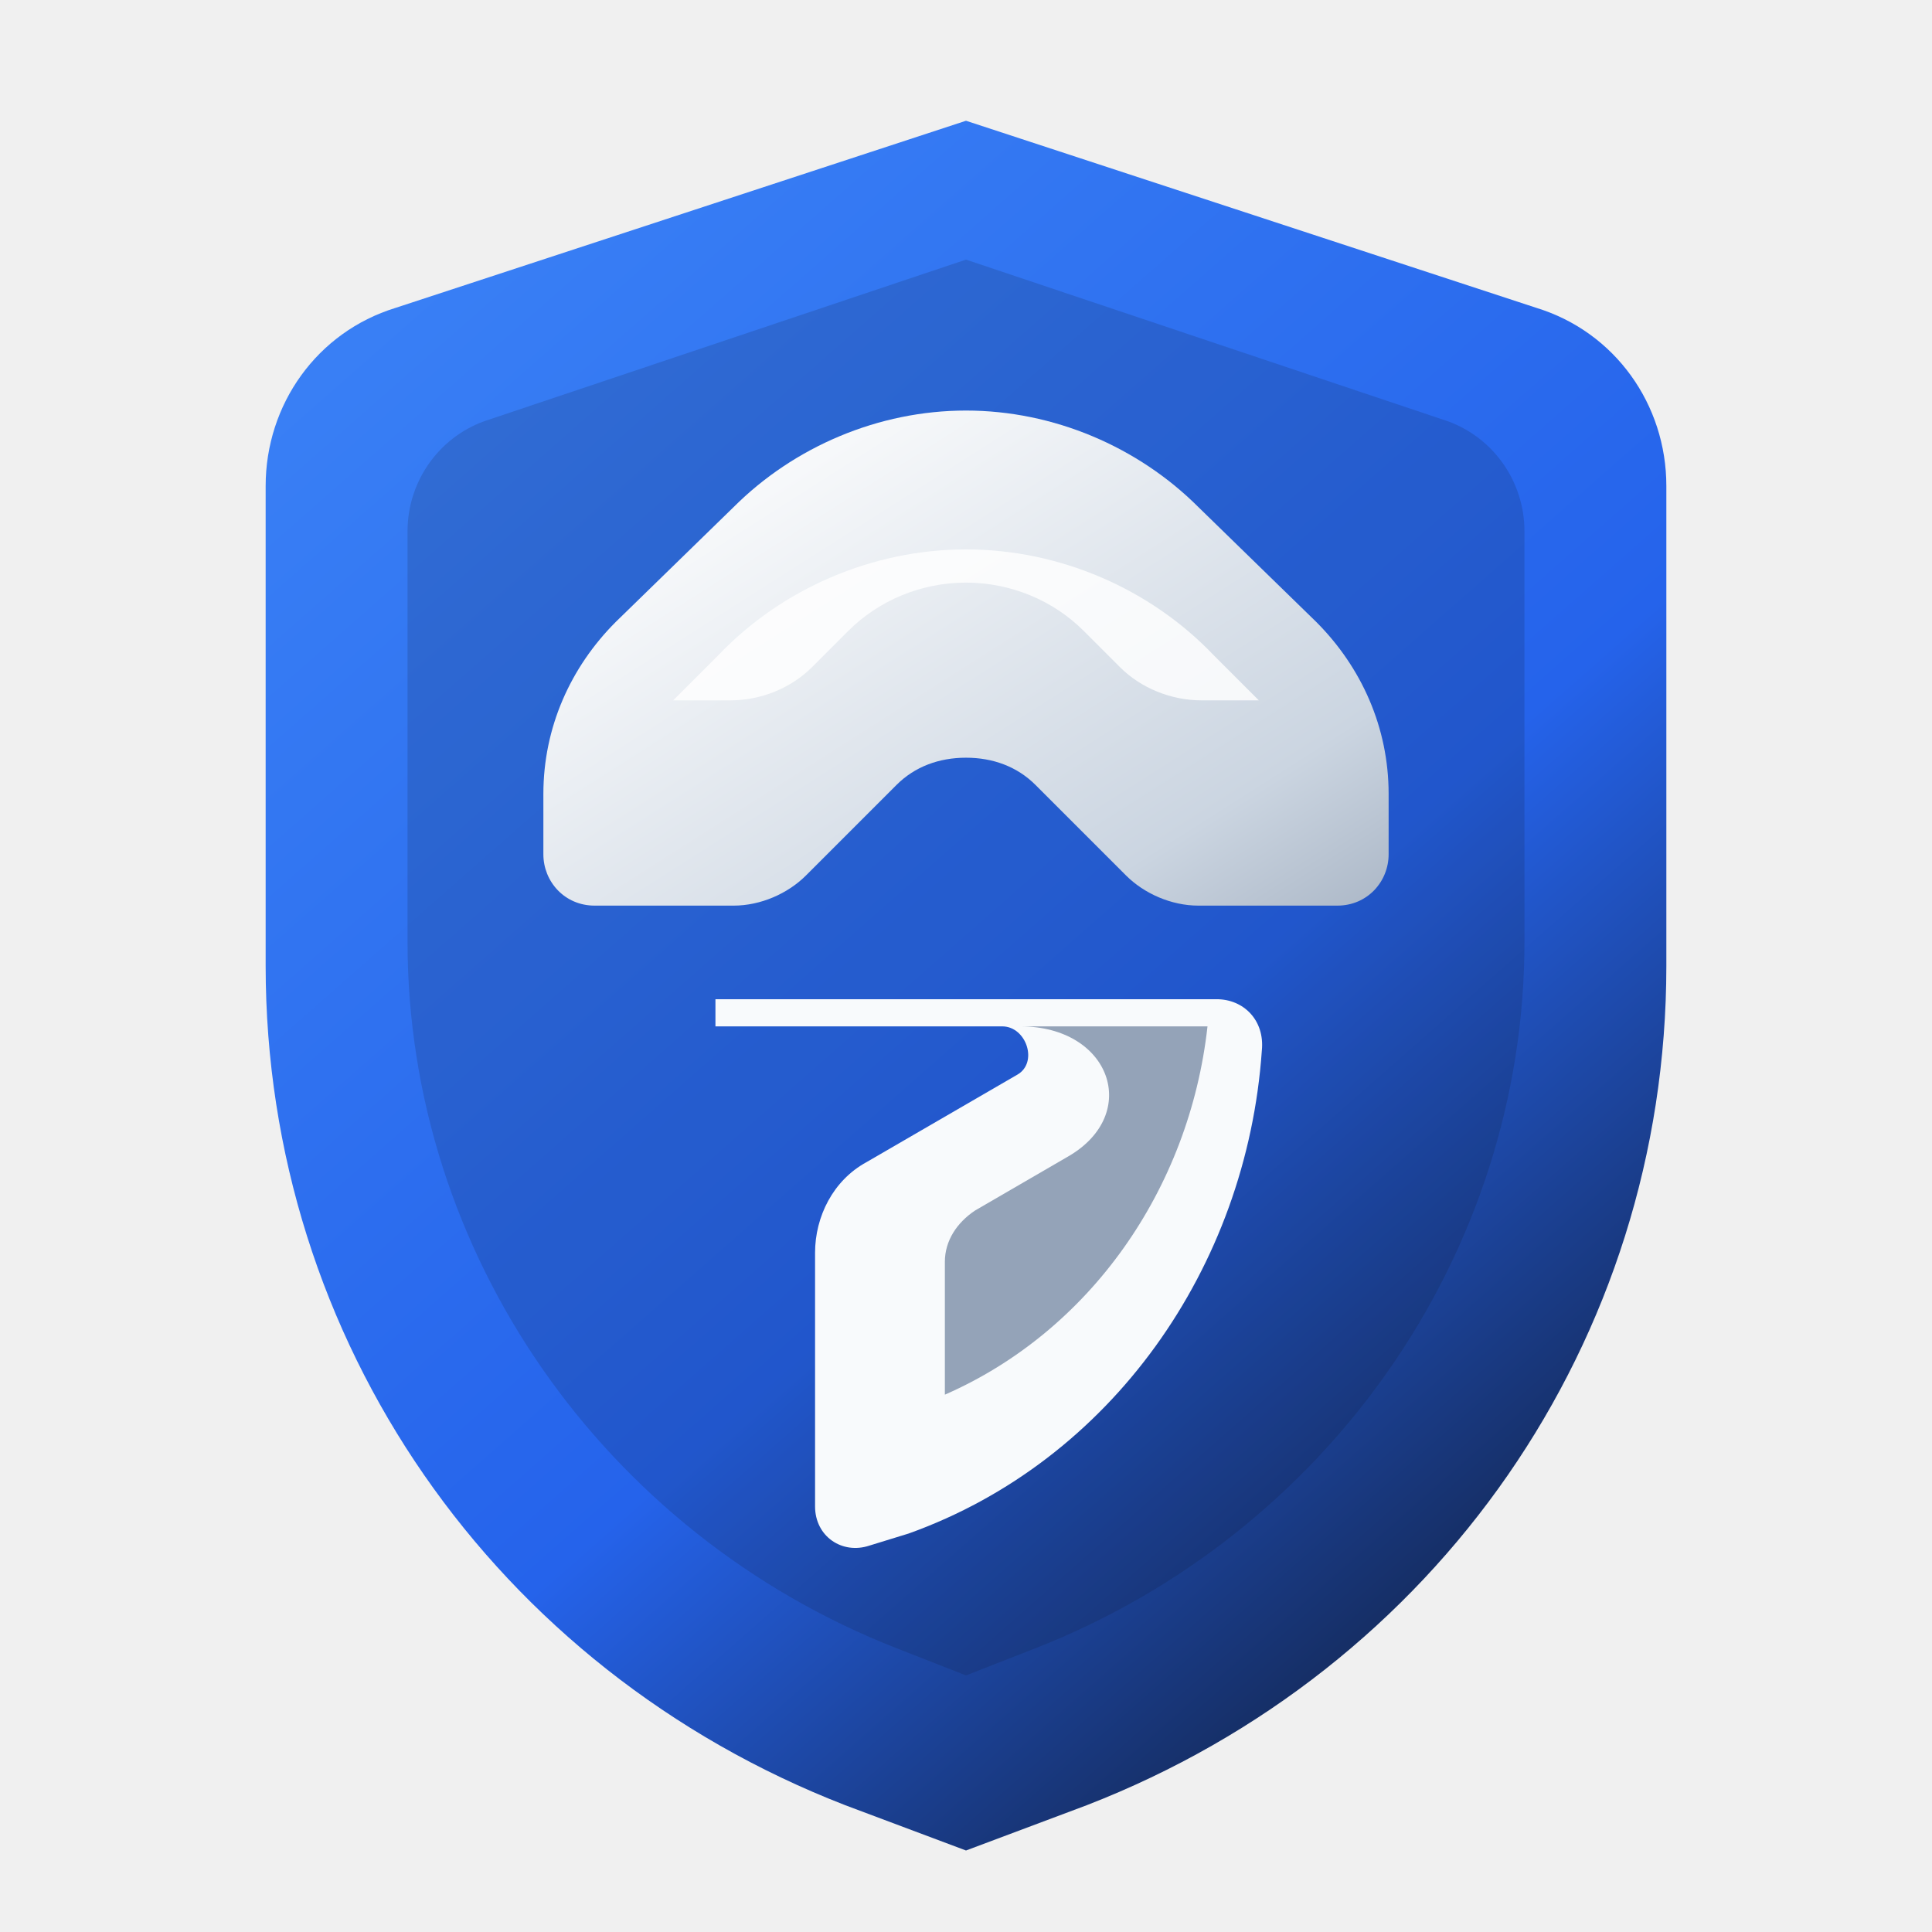
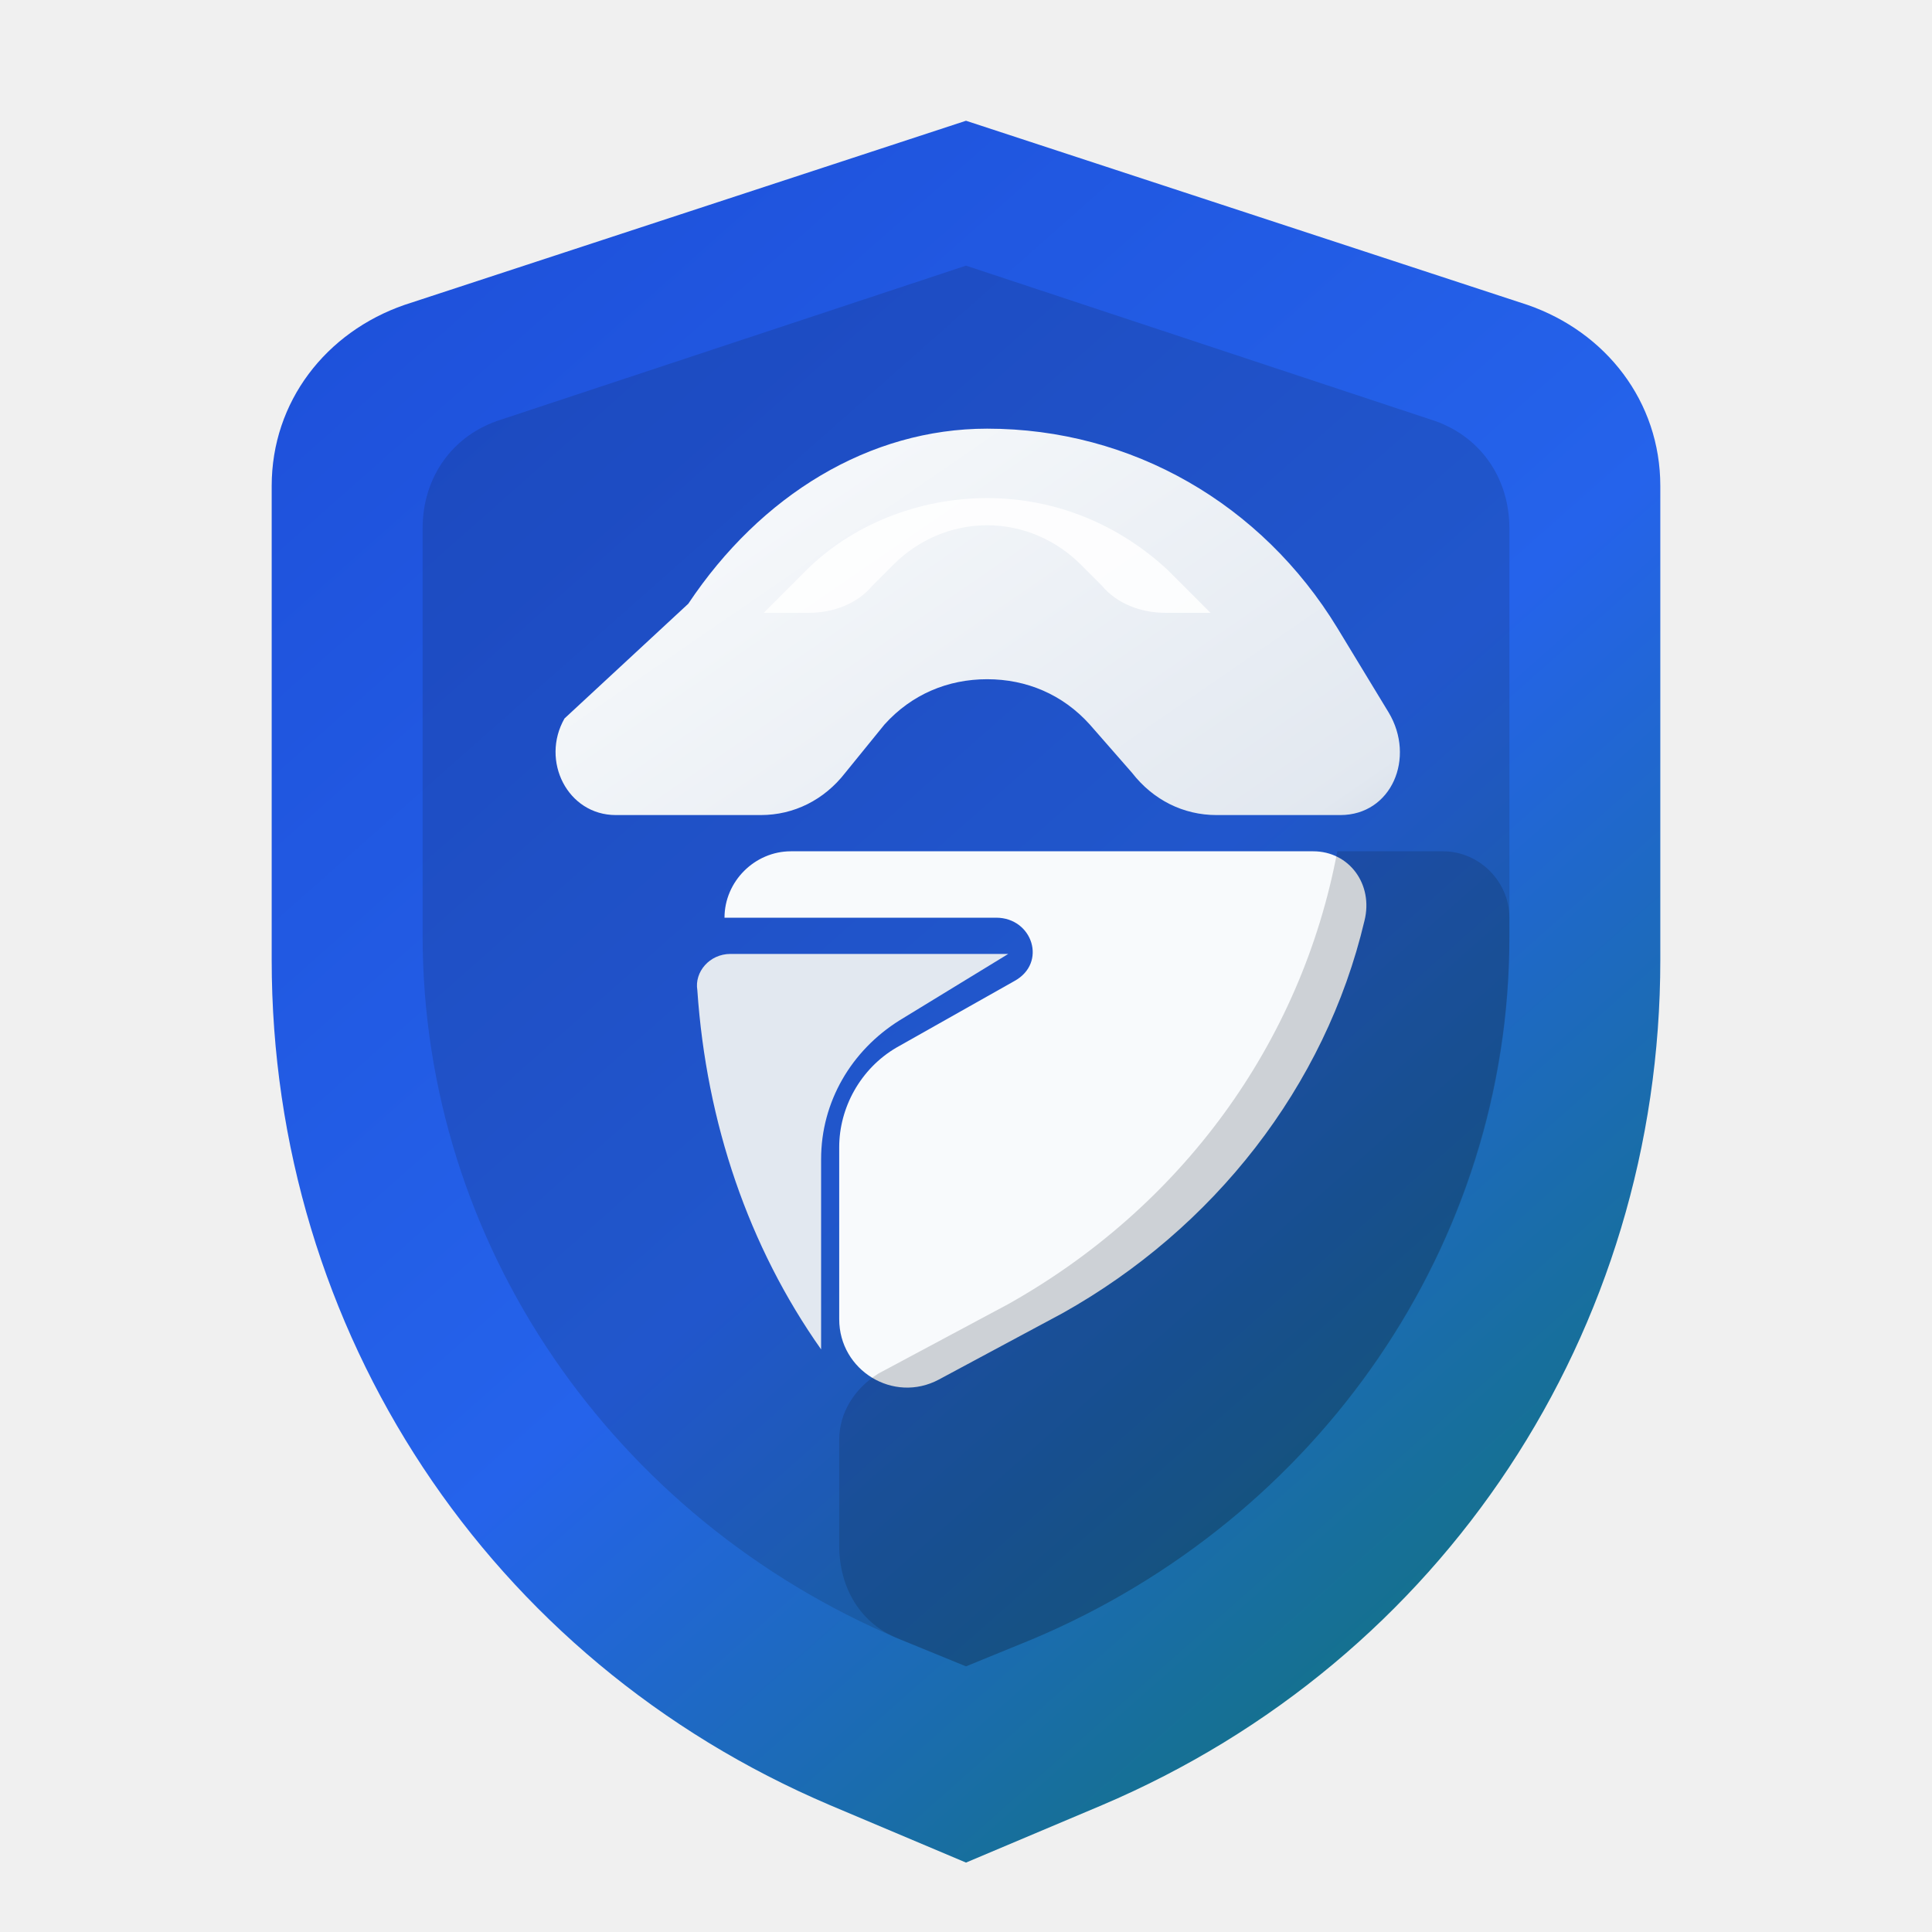
<svg xmlns="http://www.w3.org/2000/svg" width="64" height="64" viewBox="0 0 64 64" fill="none" role="img" aria-labelledby="title desc">
  <defs>
-     <linearGradient id="shieldGradient" x1="10" y1="8" x2="54" y2="58" gradientUnits="userSpaceOnUse">
-       <stop stop-color="#3B82F6" />
-       <stop offset="0.58" stop-color="#2563EB" />
-       <stop offset="1" stop-color="#0F172A" />
+     <linearGradient id="shieldGradient" x1="8" y1="6" x2="54" y2="58" gradientUnits="userSpaceOnUse">
+       <stop stop-color="#1D4ED8" />
+       <stop offset="0.55" stop-color="#2563EB" />
+       <stop offset="1" stop-color="#0F766E" />
    </linearGradient>
-     <linearGradient id="helmetGradient" x1="21" y1="15" x2="42" y2="48" gradientUnits="userSpaceOnUse">
-       <stop stop-color="#FFFFFF" />
-       <stop offset="0.52" stop-color="#CBD5E1" />
-       <stop offset="1" stop-color="#64748B" />
+     <linearGradient id="helmetGradient" x1="21" y1="16" x2="43" y2="48" gradientUnits="userSpaceOnUse">
+       <stop stop-color="#F8FAFC" />
+       <stop offset="0.56" stop-color="#E2E8F0" />
+       <stop offset="1" stop-color="#94A3B8" />
    </linearGradient>
  </defs>
-   <path d="M32 4L50.9 10.2C53.5 11 55.2 13.4 55.2 16.1V32C55.2 44.4 47.6 55.3 36 59.8L32 61.3L28 59.8C16.4 55.3 8.8 44.4 8.8 32V16.1C8.8 13.4 10.5 11 13.1 10.2L32 4Z" fill="url(#shieldGradient)" />
-   <path d="M32 8.6L47.8 13.9C49.4 14.4 50.5 15.9 50.5 17.6V31.2C50.5 41.5 44 50.8 34.3 54.6L32 55.5L29.7 54.6C20 50.8 13.5 41.5 13.5 31.2V17.6C13.5 15.9 14.6 14.4 16.2 13.9L32 8.6Z" fill="#0F172A" fill-opacity="0.16" />
-   <path d="M24.3 16.8C26.3 14.8 29.1 13.6 32 13.6C34.9 13.6 37.7 14.8 39.7 16.8L43.6 20.6C45.1 22.1 46 24.1 46 26.3V28.3C46 29.2 45.3 30 44.3 30H39.7C38.8 30 37.9 29.6 37.3 29L34.3 26C33.7 25.4 32.9 25.1 32 25.1C31.1 25.1 30.3 25.4 29.7 26L26.7 29C26.1 29.6 25.2 30 24.3 30H19.7C18.7 30 18 29.2 18 28.3V26.3C18 24.1 18.9 22.1 20.4 20.6L24.3 16.8Z" fill="url(#helmetGradient)" />
-   <path d="M23.7 33.1H40.3C41.2 33.1 41.9 33.8 41.8 34.8C41.3 42 36.8 48.4 30.1 50.8L28.8 51.2C27.9 51.5 27 50.9 27 49.9V41.5C27 40.3 27.6 39.1 28.7 38.5L33.7 35.6C34.4 35.2 34 34 33.2 34H23.7V33.1Z" fill="#F8FAFC" />
-   <path d="M32 18.2C35.1 18.2 38.1 19.5 40.2 21.7L41.7 23.2H39.8C38.8 23.2 37.8 22.8 37.1 22.1L35.9 20.9C34.9 19.9 33.5 19.3 32 19.3C30.5 19.3 29.1 19.9 28.1 20.9L26.9 22.1C26.2 22.8 25.2 23.2 24.2 23.2H22.3L23.8 21.7C25.9 19.5 28.9 18.2 32 18.2Z" fill="#FFFFFF" fill-opacity="0.82" />
-   <path d="M33.8 34H40C39.4 39.4 36.1 44.1 31.3 46.2V41.8C31.3 41.1 31.7 40.5 32.3 40.1L35.4 38.3C37.8 36.9 36.8 34 33.8 34Z" fill="#94A3B8" />
+   <path d="M32 4L50.6 10.1C53.2 11 55 13.3 55 16.1V31.8C55 44.1 47.8 55 36.5 59.8L32 61.7L27.5 59.8C16.2 55 9 44.1 9 31.8V16.1C9 13.3 10.8 11 13.4 10.1L32 4Z" fill="url(#shieldGradient)" />
+   <path d="M32 8.8L47.4 13.9C49 14.4 50 15.8 50 17.5V31C50 41.2 43.7 50.3 34.2 54.3L32 55.2L29.8 54.3C20.3 50.3 14 41.2 14 31V17.5C14 15.8 15 14.4 16.6 13.9L32 8.8Z" fill="#0F172A" fill-opacity="0.16" />
+   <path d="M22.8 20C25.2 16.4 28.8 14.2 32.7 14.2C37.5 14.2 41.8 16.7 44.3 20.8L46 23.6C46.9 25.1 46.1 27 44.4 27H40.3C39.2 27 38.2 26.5 37.5 25.6L36.1 24C35.2 23 34 22.5 32.7 22.5C31.4 22.5 30.2 23 29.3 24L28 25.6C27.3 26.5 26.3 27 25.2 27H20.4C18.8 27 17.9 25.2 18.7 23.8L22.8 20Z" fill="url(#helmetGradient)" />
+   <path d="M26.7 18.9C28.2 17.4 30.4 16.5 32.7 16.5C35 16.5 37.1 17.4 38.7 18.9L40.1 20.3H38.6C37.8 20.3 37 20 36.5 19.4L35.8 18.7C35 17.9 33.9 17.4 32.7 17.4C31.5 17.4 30.4 17.9 29.6 18.7L28.9 19.4C28.4 20 27.6 20.3 26.8 20.3H25.3L26.7 18.9Z" fill="#FFFFFF" fill-opacity="0.86" />
+   <path d="M24 30.4C24 29.2 25 28.2 26.2 28.2H43.5C44.7 28.2 45.5 29.3 45.2 30.5C43.9 36 40.2 40.7 35.2 43.5L31.1 45.7C29.6 46.5 27.8 45.4 27.8 43.7V38C27.8 36.7 28.5 35.4 29.7 34.7L33.6 32.5C34.7 31.9 34.2 30.4 33 30.4H24Z" fill="#F8FAFC" />
+   <path d="M27.8 47.7C27.8 46.8 28.3 46 29.1 45.5L33.4 43.2C39.1 40 43.1 34.6 44.3 28.2H47.8C49 28.2 50 29.2 50 30.4V31.1C50 41.2 43.7 50.3 34.2 54.3L32 55.2L29.8 54.3C28.5 53.8 27.8 52.6 27.8 51.2V47.7Z" fill="#0F172A" fill-opacity="0.18" />
+   <path d="M24.2 31.6H33.4L29.8 33.8C28.2 34.8 27.2 36.5 27.2 38.4V44.7C24.8 41.3 23.4 37.2 23.1 32.8C23 32.2 23.5 31.6 24.2 31.6Z" fill="#E2E8F0" />
</svg>
